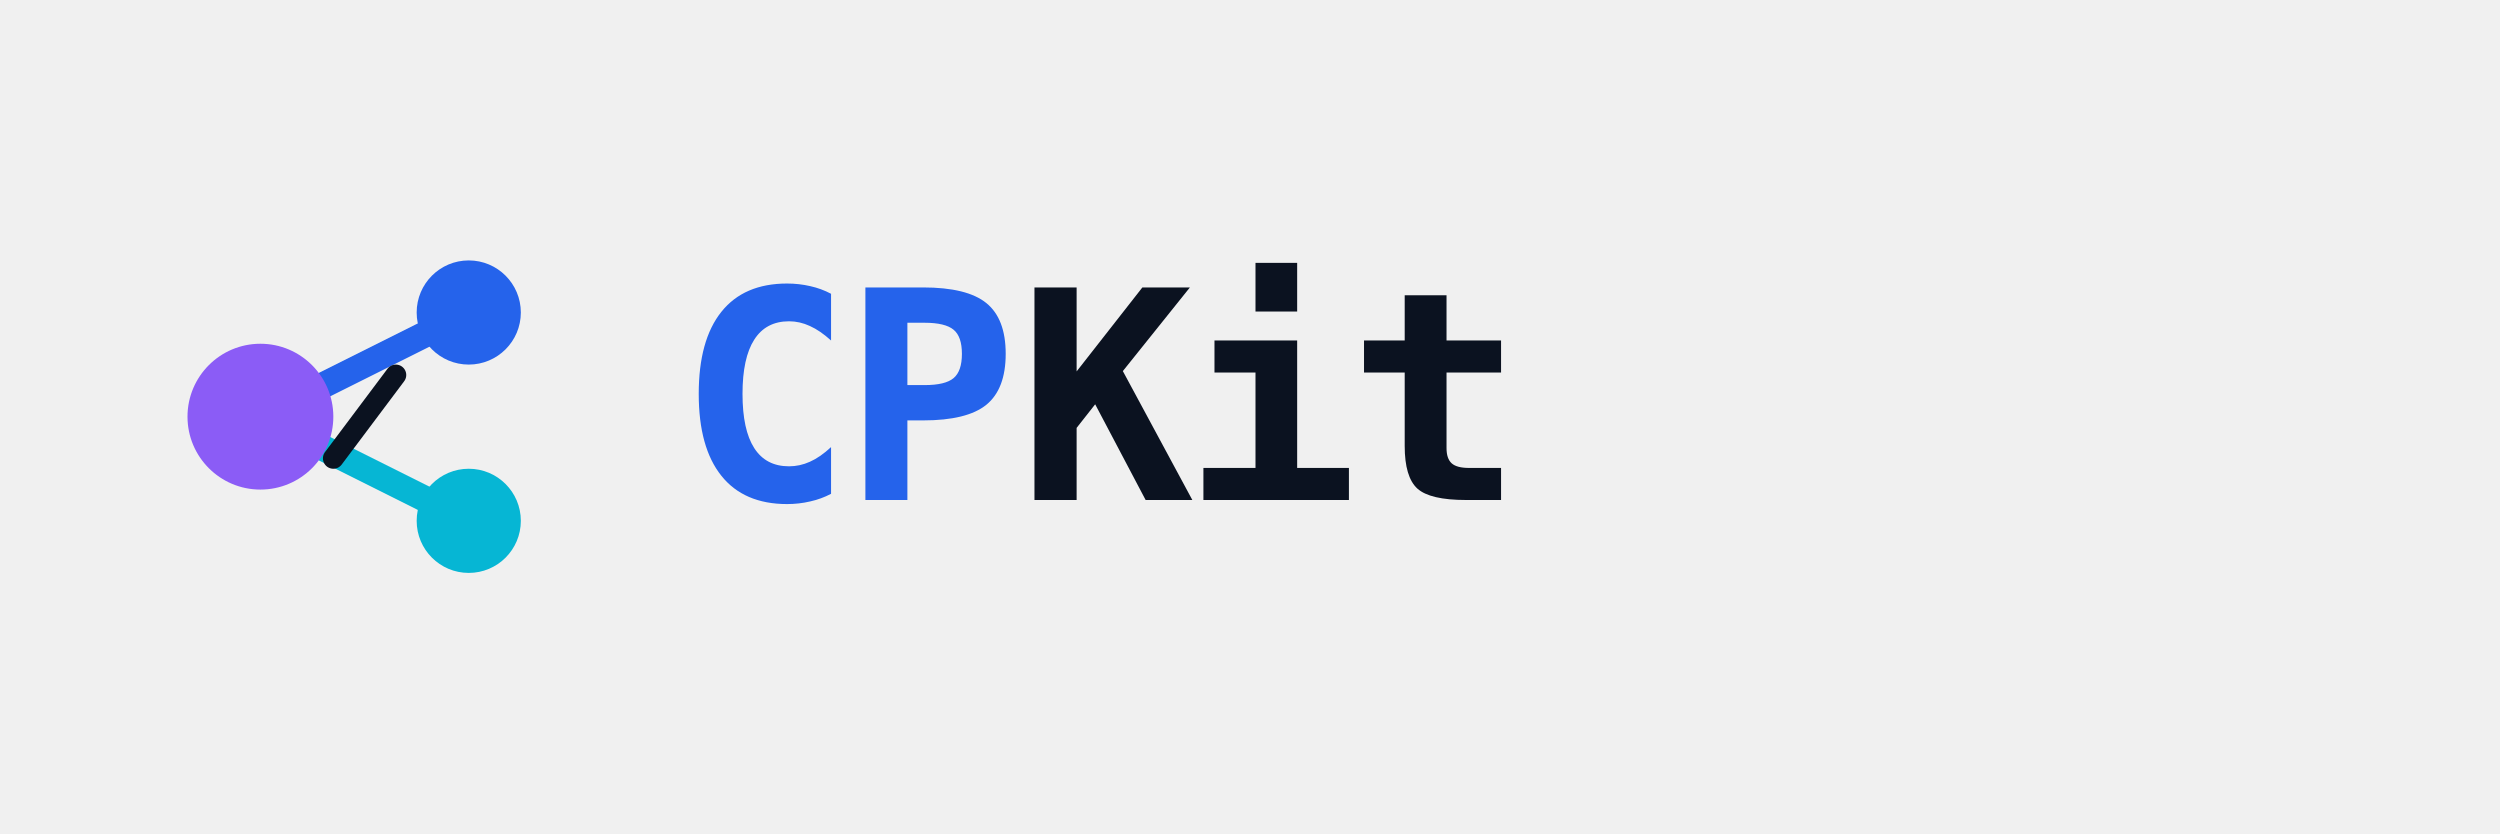
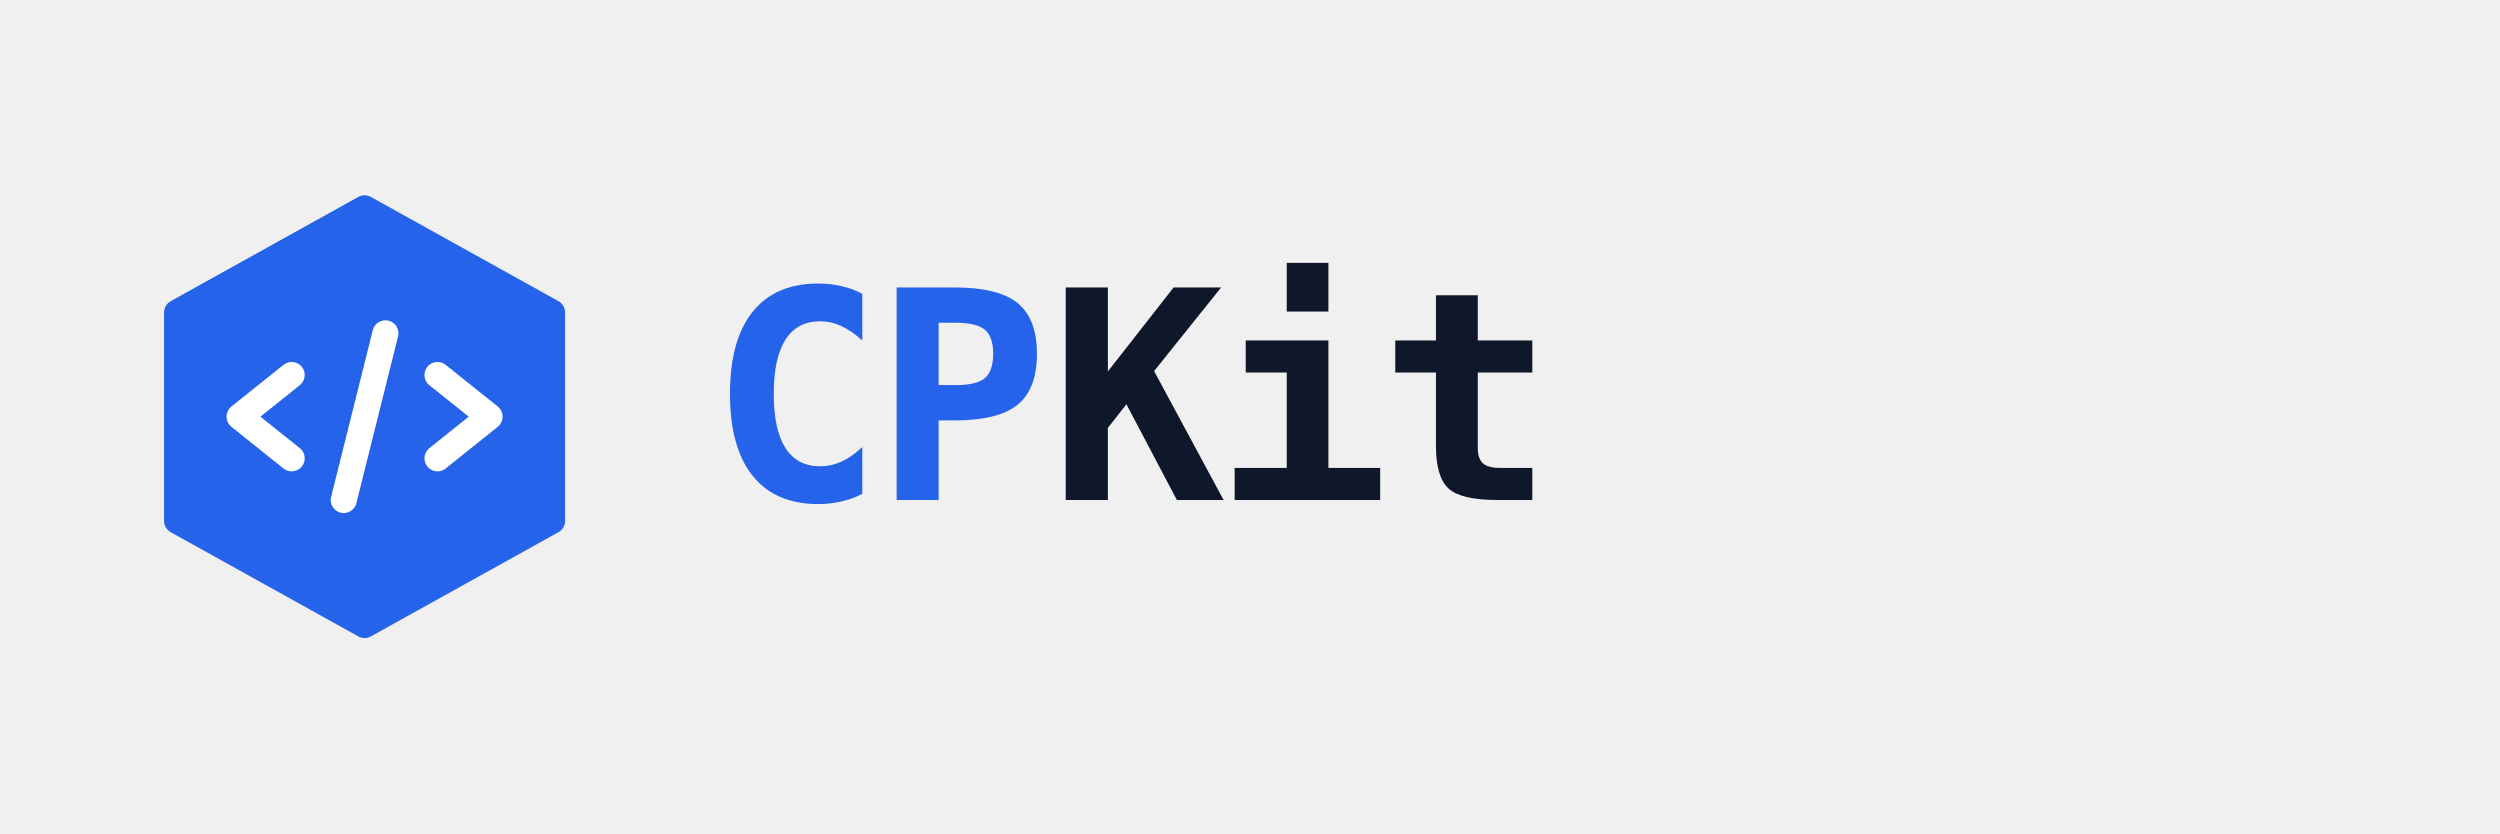
<svg xmlns="http://www.w3.org/2000/svg" viewBox="0 0 240 80" width="100%" height="100%">
  <g transform="translate(10, 15)">
-     <line x1="15" y1="25" x2="35" y2="15" stroke="#2563EB" stroke-width="2.5" />
-     <line x1="15" y1="25" x2="35" y2="35" stroke="#06B6D4" stroke-width="2.5" />
-     <circle cx="15" cy="25" r="7" fill="#8B5CF6" />
-     <circle cx="35" cy="15" r="5" fill="#2563EB" />
-     <circle cx="35" cy="35" r="5" fill="#06B6D4" />
-     <path d="M 22,29 L 28,21" stroke="#0B1220" stroke-width="2" stroke-linecap="round" />
+     <path d="M 25,5 L 43,15 L 43,35 L 25,45 L 7,35 L 7,15 Z" fill="#2563EB" stroke="#2563EB" stroke-width="2.5" stroke-linejoin="round" />
+     <path d="M 18,21 L 13,25 L 18,29 M 32,21 L 37,25 L 32,29 M 27,17 L 23,33" stroke="#FFFFFF" stroke-width="2.5" stroke-linecap="round" stroke-linejoin="round" fill="none" />
  </g>
-   <text x="65" y="48" font-family="monospace, monospace" font-weight="900" font-size="28" fill="#2563EB" letter-spacing="-1">CP<tspan fill="#0B1220">Kit</tspan>
+   <text x="68" y="48" font-family="monospace, monospace" font-weight="900" font-size="28" fill="#2563EB" letter-spacing="-1">CP<tspan fill="#0F172A">Kit</tspan>
  </text>
</svg>
